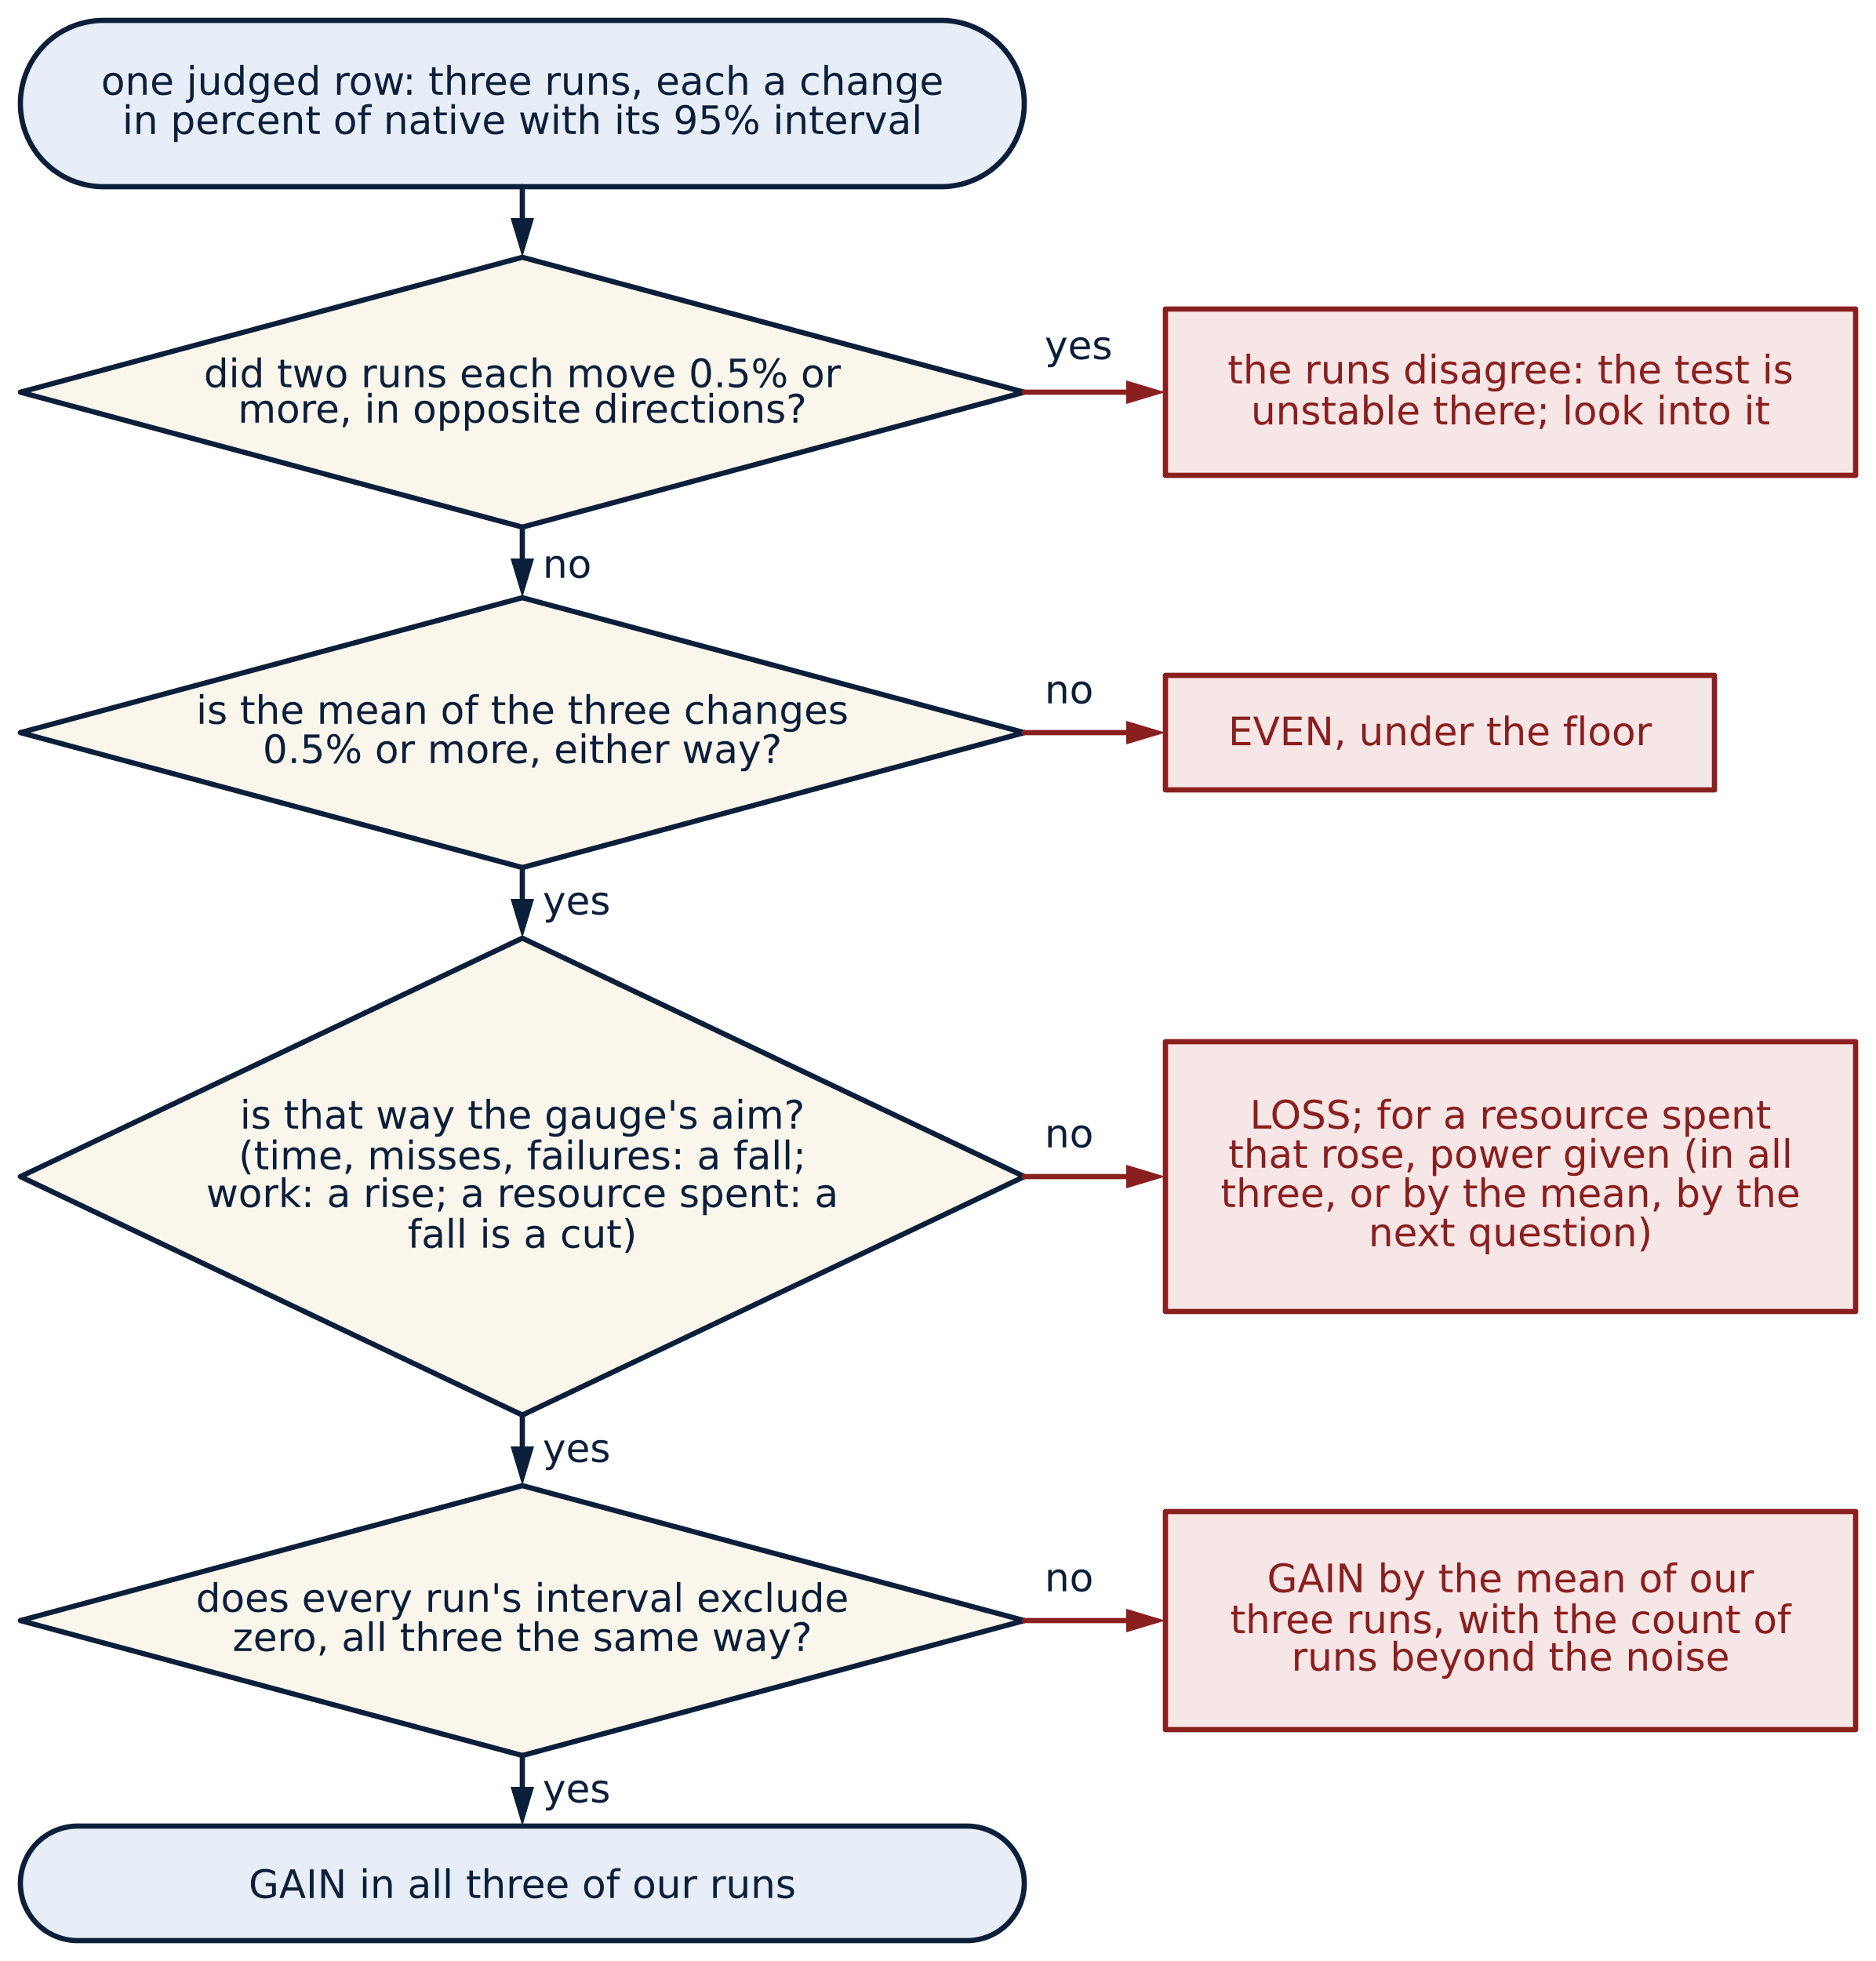
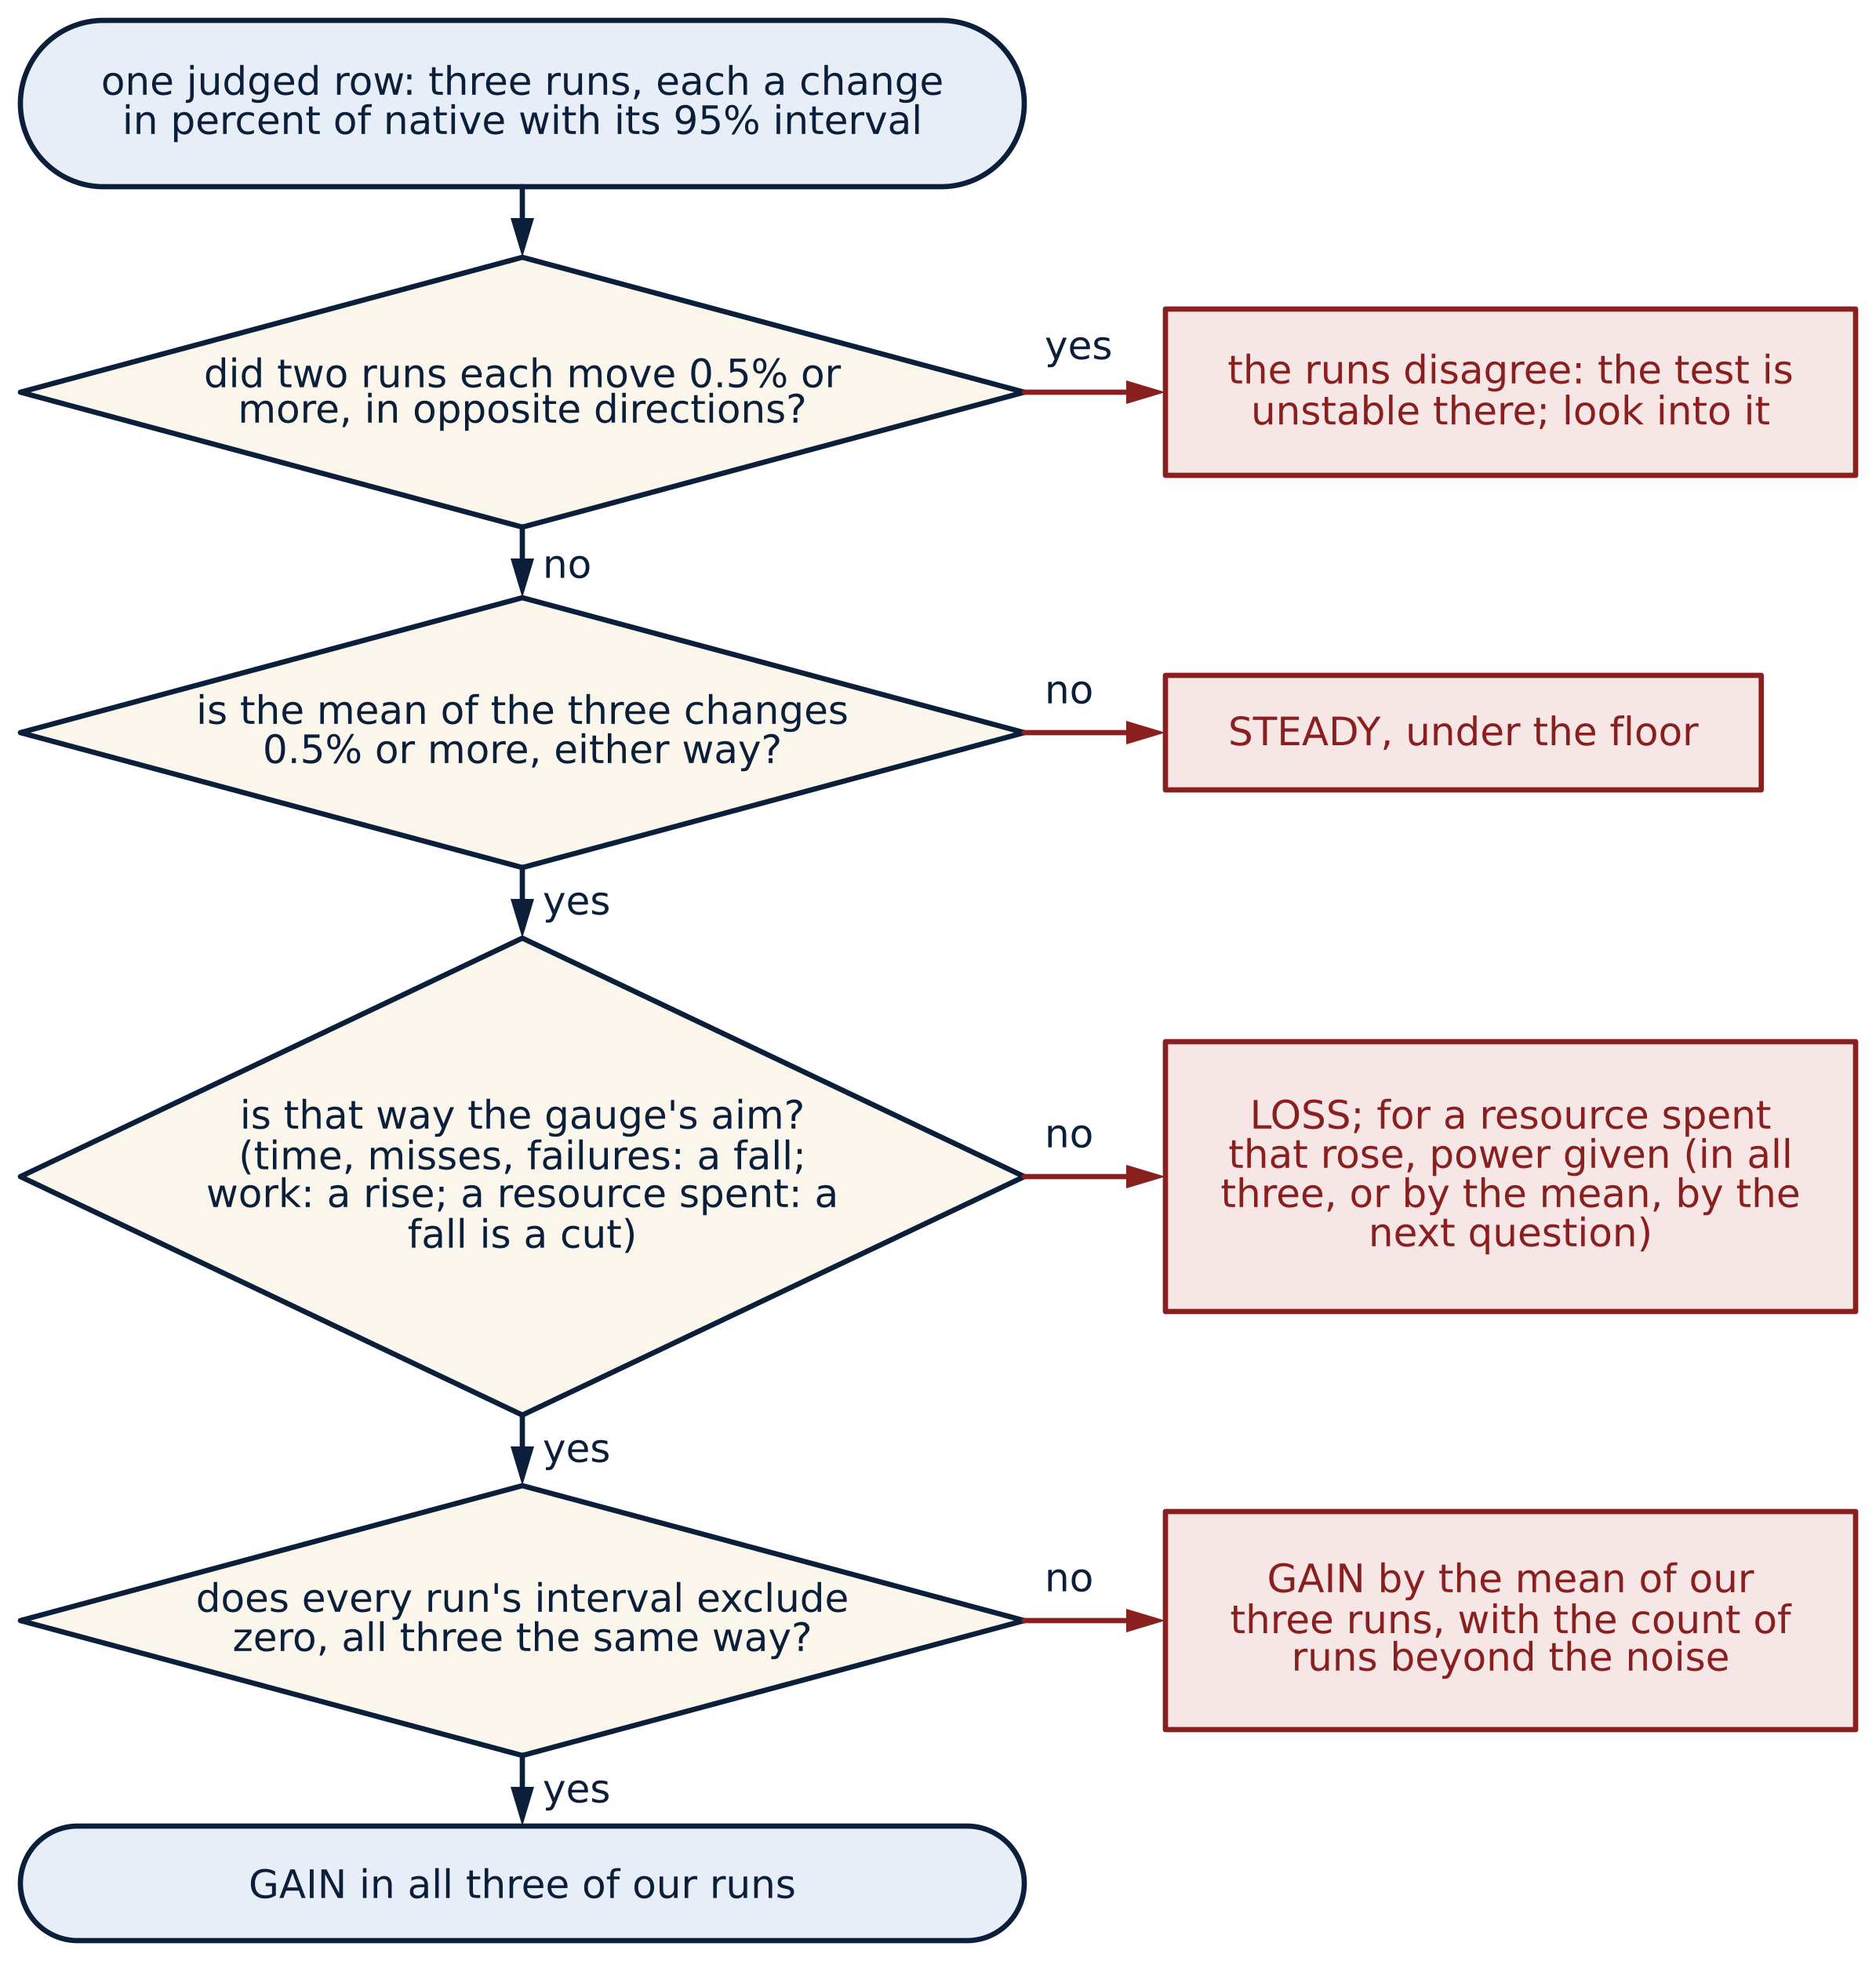
<svg xmlns="http://www.w3.org/2000/svg" width="430.56pt" height="450pt" viewBox="0 0 430.56 450" version="1.1">
  <defs>
    <style type="text/css">*{stroke-linejoin: round; stroke-linecap: butt}</style>
  </defs>
  <g id="figure_1">
    <g id="patch_1">
      <path d="M 0 450  L 430.56 450  L 430.56 0  L 0 0  z " style="fill: #ffffff" />
    </g>
    <g id="axes_1">
      <g id="patch_2">
        <path d="M 216 42.84  L 216.303 42.838  L 216.605 42.83  L 216.908 42.818  L 217.21 42.802  L 217.512 42.78  L 217.814 42.754  L 218.115 42.722  L 218.415 42.686  L 218.715 42.646  L 219.015 42.6  L 219.313 42.55  L 219.611 42.495  L 219.908 42.436  L 220.204 42.371  L 220.498 42.302  L 220.792 42.228  L 221.084 42.15  L 221.375 42.067  L 221.665 41.98  L 221.954 41.887  L 222.24 41.791  L 222.526 41.689  L 222.809 41.584  L 223.091 41.473  L 223.371 41.359  L 223.65 41.239  L 223.926 41.116  L 224.2 40.988  L 224.473 40.856  L 224.743 40.719  L 225.011 40.578  L 225.277 40.433  L 225.54 40.284  L 225.801 40.13  L 226.059 39.973  L 226.315 39.811  L 226.569 39.645  L 226.82 39.476  L 227.067 39.302  L 227.313 39.125  L 227.555 38.943  L 227.794 38.758  L 228.031 38.569  L 228.264 38.376  L 228.495 38.18  L 228.722 37.98  L 228.946 37.776  L 229.167 37.569  L 229.384 37.358  L 229.598 37.144  L 229.809 36.927  L 230.016 36.706  L 230.22 36.482  L 230.42 36.255  L 230.616 36.024  L 230.809 35.791  L 230.998 35.554  L 231.183 35.315  L 231.365 35.073  L 231.542 34.827  L 231.716 34.58  L 231.885 34.329  L 232.051 34.075  L 232.213 33.819  L 232.37 33.561  L 232.524 33.3  L 232.673 33.037  L 232.818 32.771  L 232.959 32.503  L 233.096 32.233  L 233.228 31.96  L 233.356 31.686  L 233.479 31.41  L 233.599 31.131  L 233.713 30.851  L 233.824 30.569  L 233.929 30.286  L 234.031 30  L 234.127 29.714  L 234.22 29.425  L 234.307 29.135  L 234.39 28.844  L 234.468 28.552  L 234.542 28.258  L 234.611 27.964  L 234.676 27.668  L 234.735 27.371  L 234.79 27.073  L 234.84 26.775  L 234.886 26.475  L 234.926 26.175  L 234.962 25.875  L 234.994 25.574  L 235.02 25.272  L 235.042 24.97  L 235.058 24.668  L 235.07 24.365  L 235.078 24.063  L 235.08 23.76  L 235.08 23.76  L 235.078 23.457  L 235.07 23.155  L 235.058 22.852  L 235.042 22.55  L 235.02 22.248  L 234.994 21.946  L 234.962 21.645  L 234.926 21.345  L 234.886 21.045  L 234.84 20.745  L 234.79 20.447  L 234.735 20.149  L 234.676 19.852  L 234.611 19.556  L 234.542 19.262  L 234.468 18.968  L 234.39 18.676  L 234.307 18.385  L 234.22 18.095  L 234.127 17.806  L 234.031 17.52  L 233.929 17.234  L 233.824 16.951  L 233.713 16.669  L 233.599 16.389  L 233.479 16.11  L 233.356 15.834  L 233.228 15.56  L 233.096 15.287  L 232.959 15.017  L 232.818 14.749  L 232.673 14.483  L 232.524 14.22  L 232.37 13.959  L 232.213 13.701  L 232.051 13.445  L 231.885 13.191  L 231.716 12.94  L 231.542 12.693  L 231.365 12.447  L 231.183 12.205  L 230.998 11.966  L 230.809 11.729  L 230.616 11.496  L 230.42 11.265  L 230.22 11.038  L 230.016 10.814  L 229.809 10.593  L 229.598 10.376  L 229.384 10.162  L 229.167 9.951  L 228.946 9.744  L 228.722 9.54  L 228.495 9.34  L 228.264 9.144  L 228.031 8.951  L 227.794 8.762  L 227.555 8.577  L 227.313 8.395  L 227.067 8.218  L 226.82 8.044  L 226.569 7.875  L 226.315 7.709  L 226.059 7.547  L 225.801 7.39  L 225.54 7.236  L 225.277 7.087  L 225.011 6.942  L 224.743 6.801  L 224.473 6.664  L 224.2 6.532  L 223.926 6.404  L 223.65 6.281  L 223.371 6.161  L 223.091 6.047  L 222.809 5.936  L 222.526 5.831  L 222.24 5.729  L 221.954 5.633  L 221.665 5.54  L 221.375 5.453  L 221.084 5.37  L 220.792 5.292  L 220.498 5.218  L 220.204 5.149  L 219.908 5.084  L 219.611 5.025  L 219.313 4.97  L 219.015 4.92  L 218.715 4.874  L 218.415 4.834  L 218.115 4.798  L 217.814 4.766  L 217.512 4.74  L 217.21 4.718  L 216.908 4.702  L 216.605 4.69  L 216.303 4.682  L 216 4.68  L 23.76 4.68  L 23.457 4.682  L 23.155 4.69  L 22.852 4.702  L 22.55 4.718  L 22.248 4.74  L 21.946 4.766  L 21.645 4.798  L 21.345 4.834  L 21.045 4.874  L 20.745 4.92  L 20.447 4.97  L 20.149 5.025  L 19.852 5.084  L 19.556 5.149  L 19.262 5.218  L 18.968 5.292  L 18.676 5.37  L 18.385 5.453  L 18.095 5.54  L 17.806 5.633  L 17.52 5.729  L 17.234 5.831  L 16.951 5.936  L 16.669 6.047  L 16.389 6.161  L 16.11 6.281  L 15.834 6.404  L 15.56 6.532  L 15.287 6.664  L 15.017 6.801  L 14.749 6.942  L 14.483 7.087  L 14.22 7.236  L 13.959 7.39  L 13.701 7.547  L 13.445 7.709  L 13.191 7.875  L 12.94 8.044  L 12.693 8.218  L 12.447 8.395  L 12.205 8.577  L 11.966 8.762  L 11.729 8.951  L 11.496 9.144  L 11.265 9.34  L 11.038 9.54  L 10.814 9.744  L 10.593 9.951  L 10.376 10.162  L 10.162 10.376  L 9.951 10.593  L 9.744 10.814  L 9.54 11.038  L 9.34 11.265  L 9.144 11.496  L 8.951 11.729  L 8.762 11.966  L 8.577 12.205  L 8.395 12.447  L 8.218 12.693  L 8.044 12.94  L 7.875 13.191  L 7.709 13.445  L 7.547 13.701  L 7.39 13.959  L 7.236 14.22  L 7.087 14.483  L 6.942 14.749  L 6.801 15.017  L 6.664 15.287  L 6.532 15.56  L 6.404 15.834  L 6.281 16.11  L 6.161 16.389  L 6.047 16.669  L 5.936 16.951  L 5.831 17.234  L 5.729 17.52  L 5.633 17.806  L 5.54 18.095  L 5.453 18.385  L 5.37 18.676  L 5.292 18.968  L 5.218 19.262  L 5.149 19.556  L 5.084 19.852  L 5.025 20.149  L 4.97 20.447  L 4.92 20.745  L 4.874 21.045  L 4.834 21.345  L 4.798 21.645  L 4.766 21.946  L 4.74 22.248  L 4.718 22.55  L 4.702 22.852  L 4.69 23.155  L 4.682 23.457  L 4.68 23.76  L 4.68 23.76  L 4.682 24.063  L 4.69 24.365  L 4.702 24.668  L 4.718 24.97  L 4.74 25.272  L 4.766 25.574  L 4.798 25.875  L 4.834 26.175  L 4.874 26.475  L 4.92 26.775  L 4.97 27.073  L 5.025 27.371  L 5.084 27.668  L 5.149 27.964  L 5.218 28.258  L 5.292 28.552  L 5.37 28.844  L 5.453 29.135  L 5.54 29.425  L 5.633 29.714  L 5.729 30  L 5.831 30.286  L 5.936 30.569  L 6.047 30.851  L 6.161 31.131  L 6.281 31.41  L 6.404 31.686  L 6.532 31.96  L 6.664 32.233  L 6.801 32.503  L 6.942 32.771  L 7.087 33.037  L 7.236 33.3  L 7.39 33.561  L 7.547 33.819  L 7.709 34.075  L 7.875 34.329  L 8.044 34.58  L 8.218 34.827  L 8.395 35.073  L 8.577 35.315  L 8.762 35.554  L 8.951 35.791  L 9.144 36.024  L 9.34 36.255  L 9.54 36.482  L 9.744 36.706  L 9.951 36.927  L 10.162 37.144  L 10.376 37.358  L 10.593 37.569  L 10.814 37.776  L 11.038 37.98  L 11.265 38.18  L 11.496 38.376  L 11.729 38.569  L 11.966 38.758  L 12.205 38.943  L 12.447 39.125  L 12.693 39.302  L 12.94 39.476  L 13.191 39.645  L 13.445 39.811  L 13.701 39.973  L 13.959 40.13  L 14.22 40.284  L 14.483 40.433  L 14.749 40.578  L 15.017 40.719  L 15.287 40.856  L 15.56 40.988  L 15.834 41.116  L 16.11 41.239  L 16.389 41.359  L 16.669 41.473  L 16.951 41.584  L 17.234 41.689  L 17.52 41.791  L 17.806 41.887  L 18.095 41.98  L 18.385 42.067  L 18.676 42.15  L 18.968 42.228  L 19.262 42.302  L 19.556 42.371  L 19.852 42.436  L 20.149 42.495  L 20.447 42.55  L 20.745 42.6  L 21.045 42.646  L 21.345 42.686  L 21.645 42.722  L 21.946 42.754  L 22.248 42.78  L 22.55 42.802  L 22.852 42.818  L 23.155 42.83  L 23.457 42.838  L 23.76 42.84  z " clip-path="url(#pe34094d6b5)" style="fill: #e8eef7; stroke: #0b1f3a; stroke-width: 1.2; stroke-linecap: round" />
      </g>
      <g id="patch_3">
        <path d="M 4.68 90  L 119.88 59.04  L 235.08 90  L 119.88 120.96  z " clip-path="url(#pe34094d6b5)" style="fill: #faf6ec; stroke: #0b1f3a; stroke-width: 1.2; stroke-linecap: round" />
      </g>
      <g id="patch_4">
        <path d="M 267.48 90  L 267.48 70.92  L 425.88 70.92  L 425.88 109.08  L 267.48 109.08  z " clip-path="url(#pe34094d6b5)" style="fill: #f7e6e6; stroke: #f7e6e6; stroke-linejoin: miter" />
      </g>
      <g id="patch_5">
        <path d="M 4.68 168.12  L 119.88 137.16  L 235.08 168.12  L 119.88 199.08  z " clip-path="url(#pe34094d6b5)" style="fill: #faf6ec; stroke: #0b1f3a; stroke-width: 1.2; stroke-linecap: round" />
      </g>
      <g id="patch_6">
-         <path d="M 267.48 168.12  L 267.48 154.98  L 393.495 154.98  L 393.495 181.26  L 267.48 181.26  z " clip-path="url(#pe34094d6b5)" style="fill: #f7e6e6; stroke: #f7e6e6; stroke-linejoin: miter" />
+         <path d="M 267.48 168.12  L 267.48 154.98  L 404.221 154.98  L 404.221 181.26  L 267.48 181.26  z " clip-path="url(#pe34094d6b5)" style="fill: #f7e6e6; stroke: #f7e6e6; stroke-linejoin: miter" />
      </g>
      <g id="patch_7">
        <path d="M 4.68 270  L 119.88 215.28  L 235.08 270  L 119.88 324.72  z " clip-path="url(#pe34094d6b5)" style="fill: #faf6ec; stroke: #0b1f3a; stroke-width: 1.2; stroke-linecap: round" />
      </g>
      <g id="patch_8">
        <path d="M 267.48 270  L 267.48 239.04  L 425.88 239.04  L 425.88 300.96  L 267.48 300.96  z " clip-path="url(#pe34094d6b5)" style="fill: #f7e6e6; stroke: #f7e6e6; stroke-linejoin: miter" />
      </g>
      <g id="patch_9">
        <path d="M 4.68 371.88  L 119.88 340.92  L 235.08 371.88  L 119.88 402.84  z " clip-path="url(#pe34094d6b5)" style="fill: #faf6ec; stroke: #0b1f3a; stroke-width: 1.2; stroke-linecap: round" />
      </g>
      <g id="patch_10">
        <path d="M 267.48 371.88  L 267.48 346.86  L 425.88 346.86  L 425.88 396.9  L 267.48 396.9  z " clip-path="url(#pe34094d6b5)" style="fill: #f7e6e6; stroke: #f7e6e6; stroke-linejoin: miter" />
      </g>
      <g id="patch_11">
        <path d="M 221.94 445.32  L 222.148 445.318  L 222.357 445.313  L 222.565 445.305  L 222.773 445.294  L 222.981 445.279  L 223.189 445.261  L 223.396 445.239  L 223.603 445.214  L 223.81 445.186  L 224.016 445.155  L 224.222 445.12  L 224.427 445.083  L 224.631 445.041  L 224.835 444.997  L 225.038 444.95  L 225.24 444.899  L 225.441 444.845  L 225.642 444.788  L 225.842 444.727  L 226.04 444.664  L 226.238 444.597  L 226.434 444.528  L 226.629 444.455  L 226.824 444.379  L 227.017 444.3  L 227.208 444.218  L 227.399 444.133  L 227.588 444.044  L 227.775 443.953  L 227.961 443.859  L 228.146 443.762  L 228.329 443.662  L 228.51 443.56  L 228.69 443.454  L 228.868 443.345  L 229.044 443.234  L 229.219 443.12  L 229.391 443.003  L 229.562 442.884  L 229.731 442.761  L 229.898 442.636  L 230.063 442.509  L 230.225 442.379  L 230.386 442.246  L 230.545 442.111  L 230.701 441.973  L 230.856 441.833  L 231.008 441.69  L 231.157 441.545  L 231.305 441.397  L 231.45 441.248  L 231.593 441.096  L 231.733 440.941  L 231.871 440.785  L 232.006 440.626  L 232.139 440.465  L 232.269 440.303  L 232.396 440.138  L 232.521 439.971  L 232.644 439.802  L 232.763 439.631  L 232.88 439.459  L 232.994 439.284  L 233.105 439.108  L 233.214 438.93  L 233.32 438.75  L 233.422 438.569  L 233.522 438.386  L 233.619 438.201  L 233.713 438.015  L 233.804 437.828  L 233.893 437.639  L 233.978 437.448  L 234.06 437.257  L 234.139 437.064  L 234.215 436.869  L 234.288 436.674  L 234.357 436.478  L 234.424 436.28  L 234.487 436.082  L 234.548 435.882  L 234.605 435.681  L 234.659 435.48  L 234.71 435.278  L 234.757 435.075  L 234.801 434.871  L 234.843 434.667  L 234.88 434.462  L 234.915 434.256  L 234.946 434.05  L 234.974 433.843  L 234.999 433.636  L 235.021 433.429  L 235.039 433.221  L 235.054 433.013  L 235.065 432.805  L 235.073 432.597  L 235.078 432.388  L 235.08 432.18  L 235.08 432.18  L 235.078 431.972  L 235.073 431.763  L 235.065 431.555  L 235.054 431.347  L 235.039 431.139  L 235.021 430.931  L 234.999 430.724  L 234.974 430.517  L 234.946 430.31  L 234.915 430.104  L 234.88 429.898  L 234.843 429.693  L 234.801 429.489  L 234.757 429.285  L 234.71 429.082  L 234.659 428.88  L 234.605 428.679  L 234.548 428.478  L 234.487 428.278  L 234.424 428.08  L 234.357 427.882  L 234.288 427.686  L 234.215 427.491  L 234.139 427.296  L 234.06 427.103  L 233.978 426.912  L 233.893 426.721  L 233.804 426.532  L 233.713 426.345  L 233.619 426.159  L 233.522 425.974  L 233.422 425.791  L 233.32 425.61  L 233.214 425.43  L 233.105 425.252  L 232.994 425.076  L 232.88 424.901  L 232.763 424.729  L 232.644 424.558  L 232.521 424.389  L 232.396 424.222  L 232.269 424.057  L 232.139 423.895  L 232.006 423.734  L 231.871 423.575  L 231.733 423.419  L 231.593 423.264  L 231.45 423.112  L 231.305 422.963  L 231.157 422.815  L 231.008 422.67  L 230.856 422.527  L 230.701 422.387  L 230.545 422.249  L 230.386 422.114  L 230.225 421.981  L 230.063 421.851  L 229.898 421.724  L 229.731 421.599  L 229.562 421.476  L 229.391 421.357  L 229.219 421.24  L 229.044 421.126  L 228.868 421.015  L 228.69 420.906  L 228.51 420.8  L 228.329 420.698  L 228.146 420.598  L 227.961 420.501  L 227.775 420.407  L 227.588 420.316  L 227.399 420.227  L 227.208 420.142  L 227.017 420.06  L 226.824 419.981  L 226.629 419.905  L 226.434 419.832  L 226.238 419.763  L 226.04 419.696  L 225.842 419.633  L 225.642 419.572  L 225.441 419.515  L 225.24 419.461  L 225.038 419.41  L 224.835 419.363  L 224.631 419.319  L 224.427 419.277  L 224.222 419.24  L 224.016 419.205  L 223.81 419.174  L 223.603 419.146  L 223.396 419.121  L 223.189 419.099  L 222.981 419.081  L 222.773 419.066  L 222.565 419.055  L 222.357 419.047  L 222.148 419.042  L 221.94 419.04  L 17.82 419.04  L 17.612 419.042  L 17.403 419.047  L 17.195 419.055  L 16.987 419.066  L 16.779 419.081  L 16.571 419.099  L 16.364 419.121  L 16.157 419.146  L 15.95 419.174  L 15.744 419.205  L 15.538 419.24  L 15.333 419.277  L 15.129 419.319  L 14.925 419.363  L 14.722 419.41  L 14.52 419.461  L 14.319 419.515  L 14.118 419.572  L 13.918 419.633  L 13.72 419.696  L 13.522 419.763  L 13.326 419.832  L 13.131 419.905  L 12.936 419.981  L 12.743 420.06  L 12.552 420.142  L 12.361 420.227  L 12.172 420.316  L 11.985 420.407  L 11.799 420.501  L 11.614 420.598  L 11.431 420.698  L 11.25 420.8  L 11.07 420.906  L 10.892 421.015  L 10.716 421.126  L 10.541 421.24  L 10.369 421.357  L 10.198 421.476  L 10.029 421.599  L 9.862 421.724  L 9.697 421.851  L 9.535 421.981  L 9.374 422.114  L 9.215 422.249  L 9.059 422.387  L 8.904 422.527  L 8.752 422.67  L 8.603 422.815  L 8.455 422.963  L 8.31 423.112  L 8.167 423.264  L 8.027 423.419  L 7.889 423.575  L 7.754 423.734  L 7.621 423.895  L 7.491 424.057  L 7.364 424.222  L 7.239 424.389  L 7.116 424.558  L 6.997 424.729  L 6.88 424.901  L 6.766 425.076  L 6.655 425.252  L 6.546 425.43  L 6.44 425.61  L 6.338 425.791  L 6.238 425.974  L 6.141 426.159  L 6.047 426.345  L 5.956 426.532  L 5.867 426.721  L 5.782 426.912  L 5.7 427.103  L 5.621 427.296  L 5.545 427.491  L 5.472 427.686  L 5.403 427.882  L 5.336 428.08  L 5.273 428.278  L 5.212 428.478  L 5.155 428.679  L 5.101 428.88  L 5.05 429.082  L 5.003 429.285  L 4.959 429.489  L 4.917 429.693  L 4.88 429.898  L 4.845 430.104  L 4.814 430.31  L 4.786 430.517  L 4.761 430.724  L 4.739 430.931  L 4.721 431.139  L 4.706 431.347  L 4.695 431.555  L 4.687 431.763  L 4.682 431.972  L 4.68 432.18  L 4.68 432.18  L 4.682 432.388  L 4.687 432.597  L 4.695 432.805  L 4.706 433.013  L 4.721 433.221  L 4.739 433.429  L 4.761 433.636  L 4.786 433.843  L 4.814 434.05  L 4.845 434.256  L 4.88 434.462  L 4.917 434.667  L 4.959 434.871  L 5.003 435.075  L 5.05 435.278  L 5.101 435.48  L 5.155 435.681  L 5.212 435.882  L 5.273 436.082  L 5.336 436.28  L 5.403 436.478  L 5.472 436.674  L 5.545 436.869  L 5.621 437.064  L 5.7 437.257  L 5.782 437.448  L 5.867 437.639  L 5.956 437.828  L 6.047 438.015  L 6.141 438.201  L 6.238 438.386  L 6.338 438.569  L 6.44 438.75  L 6.546 438.93  L 6.655 439.108  L 6.766 439.284  L 6.88 439.459  L 6.997 439.631  L 7.116 439.802  L 7.239 439.971  L 7.364 440.138  L 7.491 440.303  L 7.621 440.465  L 7.754 440.626  L 7.889 440.785  L 8.027 440.941  L 8.167 441.096  L 8.31 441.248  L 8.455 441.397  L 8.603 441.545  L 8.752 441.69  L 8.904 441.833  L 9.059 441.973  L 9.215 442.111  L 9.374 442.246  L 9.535 442.379  L 9.697 442.509  L 9.862 442.636  L 10.029 442.761  L 10.198 442.884  L 10.369 443.003  L 10.541 443.12  L 10.716 443.234  L 10.892 443.345  L 11.07 443.454  L 11.25 443.56  L 11.431 443.662  L 11.614 443.762  L 11.799 443.859  L 11.985 443.953  L 12.172 444.044  L 12.361 444.133  L 12.552 444.218  L 12.743 444.3  L 12.936 444.379  L 13.131 444.455  L 13.326 444.528  L 13.522 444.597  L 13.72 444.664  L 13.918 444.727  L 14.118 444.788  L 14.319 444.845  L 14.52 444.899  L 14.722 444.95  L 14.925 444.997  L 15.129 445.041  L 15.333 445.083  L 15.538 445.12  L 15.744 445.155  L 15.95 445.186  L 16.157 445.214  L 16.364 445.239  L 16.571 445.261  L 16.779 445.279  L 16.987 445.294  L 17.195 445.305  L 17.403 445.313  L 17.612 445.318  L 17.82 445.32  z " clip-path="url(#pe34094d6b5)" style="fill: #e8eef7; stroke: #0b1f3a; stroke-width: 1.2; stroke-linecap: round" />
      </g>
      <g id="line2d_1">
        <path d="M 119.88 42.84  L 119.88 50.94  L 119.88 50.04  " clip-path="url(#pe34094d6b5)" style="fill: none; stroke: #0b1f3a; stroke-width: 1.2; stroke-linecap: round" />
      </g>
      <g id="patch_12">
        <path d="M 122.58 50.04  L 119.88 59.04  L 117.18 50.04  z " clip-path="url(#pe34094d6b5)" style="fill: #0b1f3a" />
      </g>
      <g id="line2d_2">
        <path d="M 267.48 90  L 267.48 70.92  L 425.88 70.92  L 425.88 109.08  L 267.48 109.08  L 267.48 90  " clip-path="url(#pe34094d6b5)" style="fill: none; stroke: #8a1f1f; stroke-width: 1.2; stroke-linecap: round" />
      </g>
      <g id="line2d_3">
        <path d="M 235.08 90  L 251.28 90  L 258.48 90  " clip-path="url(#pe34094d6b5)" style="fill: none; stroke: #8a1f1f; stroke-width: 1.2; stroke-linecap: round" />
      </g>
      <g id="patch_13">
        <path d="M 258.48 87.3  L 267.48 90  L 258.48 92.7  z " clip-path="url(#pe34094d6b5)" style="fill: #8a1f1f" />
      </g>
      <g id="line2d_4">
        <path d="M 119.88 120.96  L 119.88 129.06  L 119.88 128.16  " clip-path="url(#pe34094d6b5)" style="fill: none; stroke: #0b1f3a; stroke-width: 1.2; stroke-linecap: round" />
      </g>
      <g id="patch_14">
        <path d="M 122.58 128.16  L 119.88 137.16  L 117.18 128.16  z " clip-path="url(#pe34094d6b5)" style="fill: #0b1f3a" />
      </g>
      <g id="line2d_5">
-         <path d="M 267.48 168.12  L 267.48 154.98  L 393.495 154.98  L 393.495 181.26  L 267.48 181.26  L 267.48 168.12  " clip-path="url(#pe34094d6b5)" style="fill: none; stroke: #8a1f1f; stroke-width: 1.2; stroke-linecap: round" />
+         <path d="M 267.48 168.12  L 267.48 154.98  L 404.221 154.98  L 404.221 181.26  L 267.48 181.26  L 267.48 168.12  " clip-path="url(#pe34094d6b5)" style="fill: none; stroke: #8a1f1f; stroke-width: 1.2; stroke-linecap: round" />
      </g>
      <g id="line2d_6">
        <path d="M 235.08 168.12  L 251.28 168.12  L 258.48 168.12  " clip-path="url(#pe34094d6b5)" style="fill: none; stroke: #8a1f1f; stroke-width: 1.2; stroke-linecap: round" />
      </g>
      <g id="patch_15">
        <path d="M 258.48 165.42  L 267.48 168.12  L 258.48 170.82  z " clip-path="url(#pe34094d6b5)" style="fill: #8a1f1f" />
      </g>
      <g id="line2d_7">
        <path d="M 119.88 199.08  L 119.88 207.18  L 119.88 206.28  " clip-path="url(#pe34094d6b5)" style="fill: none; stroke: #0b1f3a; stroke-width: 1.2; stroke-linecap: round" />
      </g>
      <g id="patch_16">
        <path d="M 122.58 206.28  L 119.88 215.28  L 117.18 206.28  z " clip-path="url(#pe34094d6b5)" style="fill: #0b1f3a" />
      </g>
      <g id="line2d_8">
        <path d="M 267.48 270  L 267.48 239.04  L 425.88 239.04  L 425.88 300.96  L 267.48 300.96  L 267.48 270  " clip-path="url(#pe34094d6b5)" style="fill: none; stroke: #8a1f1f; stroke-width: 1.2; stroke-linecap: round" />
      </g>
      <g id="line2d_9">
        <path d="M 235.08 270  L 251.28 270  L 258.48 270  " clip-path="url(#pe34094d6b5)" style="fill: none; stroke: #8a1f1f; stroke-width: 1.2; stroke-linecap: round" />
      </g>
      <g id="patch_17">
        <path d="M 258.48 267.3  L 267.48 270  L 258.48 272.7  z " clip-path="url(#pe34094d6b5)" style="fill: #8a1f1f" />
      </g>
      <g id="line2d_10">
        <path d="M 119.88 324.72  L 119.88 332.82  L 119.88 331.92  " clip-path="url(#pe34094d6b5)" style="fill: none; stroke: #0b1f3a; stroke-width: 1.2; stroke-linecap: round" />
      </g>
      <g id="patch_18">
        <path d="M 122.58 331.92  L 119.88 340.92  L 117.18 331.92  z " clip-path="url(#pe34094d6b5)" style="fill: #0b1f3a" />
      </g>
      <g id="line2d_11">
        <path d="M 267.48 371.88  L 267.48 346.86  L 425.88 346.86  L 425.88 396.9  L 267.48 396.9  L 267.48 371.88  " clip-path="url(#pe34094d6b5)" style="fill: none; stroke: #8a1f1f; stroke-width: 1.2; stroke-linecap: round" />
      </g>
      <g id="line2d_12">
        <path d="M 235.08 371.88  L 251.28 371.88  L 258.48 371.88  " clip-path="url(#pe34094d6b5)" style="fill: none; stroke: #8a1f1f; stroke-width: 1.2; stroke-linecap: round" />
      </g>
      <g id="patch_19">
        <path d="M 258.48 369.18  L 267.48 371.88  L 258.48 374.58  z " clip-path="url(#pe34094d6b5)" style="fill: #8a1f1f" />
      </g>
      <g id="line2d_13">
        <path d="M 119.88 402.84  L 119.88 410.94  L 119.88 410.04  " clip-path="url(#pe34094d6b5)" style="fill: none; stroke: #0b1f3a; stroke-width: 1.2; stroke-linecap: round" />
      </g>
      <g id="patch_20">
        <path d="M 122.58 410.04  L 119.88 419.04  L 117.18 410.04  z " clip-path="url(#pe34094d6b5)" style="fill: #0b1f3a" />
      </g>
      <g id="text_1">
        <text style="font-size: 9px; font-family: 'DejaVu Sans'; fill: #0b1f3a" transform="translate(23.19469 21.74344)">one judged row: three runs, each a change</text>
        <text style="font-size: 9px; font-family: 'DejaVu Sans'; fill: #0b1f3a" transform="translate(28.07437 30.74344)">in percent of native with its 95% interval</text>
      </g>
      <g id="text_2">
        <text style="font-size: 9px; font-family: 'DejaVu Sans'; text-anchor: start; fill: #0b1f3a" x="124.56" y="132.596" transform="rotate(-0 124.56 132.596)">no</text>
      </g>
      <g id="text_3">
        <text style="font-size: 9px; font-family: 'DejaVu Sans'; text-anchor: start; fill: #0b1f3a" x="239.76" y="82.404" transform="rotate(-0 239.76 82.40414)">yes</text>
      </g>
      <g id="text_4">
        <text style="font-size: 9px; font-family: 'DejaVu Sans'; fill: #0b1f3a" transform="translate(46.78242 88.85531)">did two runs each move 0.5% or</text>
        <text style="font-size: 9px; font-family: 'DejaVu Sans'; fill: #0b1f3a" transform="translate(54.59977 96.98344)">more, in opposite directions?</text>
      </g>
      <g id="text_5">
        <text style="font-size: 9px; font-family: 'DejaVu Sans'; fill: #8a1f1f" transform="translate(281.7555 87.98344)">the runs disagree: the test is</text>
        <text style="font-size: 9px; font-family: 'DejaVu Sans'; fill: #8a1f1f" transform="translate(287.0965 97.39617)">unstable there; look into it</text>
      </g>
      <g id="text_6">
        <text style="font-size: 9px; font-family: 'DejaVu Sans'; text-anchor: start; fill: #0b1f3a" x="124.56" y="209.844" transform="rotate(-0 124.56 209.8441)">yes</text>
      </g>
      <g id="text_7">
        <text style="font-size: 9px; font-family: 'DejaVu Sans'; text-anchor: start; fill: #0b1f3a" x="239.76" y="161.396" transform="rotate(-0 239.76 161.396)">no</text>
      </g>
      <g id="text_8">
        <text style="font-size: 9px; font-family: 'DejaVu Sans'; fill: #0b1f3a" transform="translate(45.02531 166.1034)">is the mean of the three changes</text>
        <text style="font-size: 9px; font-family: 'DejaVu Sans'; fill: #0b1f3a" transform="translate(60.29367 175.1034)">0.5% or more, either way?</text>
      </g>
      <g id="text_9">
-         <text style="font-size: 9px; font-family: 'DejaVu Sans'; text-anchor: middle; fill: #8a1f1f" x="330.488" y="171.016" transform="rotate(-0 330.4877 171.0162)">EVEN, under the floor</text>
+         <text style="font-size: 9px; font-family: 'DejaVu Sans'; text-anchor: middle; fill: #8a1f1f" x="335.85" y="171.016" transform="rotate(-0 335.8505 171.0162)">STEADY, under the floor</text>
      </g>
      <g id="text_10">
        <text style="font-size: 9px; font-family: 'DejaVu Sans'; text-anchor: start; fill: #0b1f3a" x="124.56" y="335.484" transform="rotate(-0 124.56 335.4841)">yes</text>
      </g>
      <g id="text_11">
        <text style="font-size: 9px; font-family: 'DejaVu Sans'; text-anchor: start; fill: #0b1f3a" x="239.76" y="263.276" transform="rotate(-0 239.76 263.276)">no</text>
      </g>
      <g id="text_12">
        <text style="font-size: 9px; font-family: 'DejaVu Sans'; fill: #0b1f3a" transform="translate(55.0582 258.9834)">is that way the gauge's aim?</text>
        <text style="font-size: 9px; font-family: 'DejaVu Sans'; fill: #0b1f3a" transform="translate(54.75234 268.3259)">(time, misses, failures: a fall;</text>
        <text style="font-size: 9px; font-family: 'DejaVu Sans'; fill: #0b1f3a" transform="translate(47.32664 276.9834)">work: a rise; a resource spent: a</text>
        <text style="font-size: 9px; font-family: 'DejaVu Sans'; fill: #0b1f3a" transform="translate(93.54937 286.3259)">fall is a cut)</text>
      </g>
      <g id="text_13">
        <text style="font-size: 9px; font-family: 'DejaVu Sans'; fill: #8a1f1f" transform="translate(286.8462 258.9834)">LOSS; for a resource spent</text>
        <text style="font-size: 9px; font-family: 'DejaVu Sans'; fill: #8a1f1f" transform="translate(281.9278 267.9834)">that rose, power given (in all</text>
        <text style="font-size: 9px; font-family: 'DejaVu Sans'; fill: #8a1f1f" transform="translate(280.1587 276.9834)">three, or by the mean, by the</text>
        <text style="font-size: 9px; font-family: 'DejaVu Sans'; fill: #8a1f1f" transform="translate(314.0831 285.9834)">next question)</text>
      </g>
      <g id="text_14">
        <text style="font-size: 9px; font-family: 'DejaVu Sans'; text-anchor: start; fill: #0b1f3a" x="124.56" y="413.604" transform="rotate(-0 124.56 413.6041)">yes</text>
      </g>
      <g id="text_15">
        <text style="font-size: 9px; font-family: 'DejaVu Sans'; text-anchor: start; fill: #0b1f3a" x="239.76" y="365.156" transform="rotate(-0 239.76 365.156)">no</text>
      </g>
      <g id="text_16">
        <text style="font-size: 9px; font-family: 'DejaVu Sans'; fill: #0b1f3a" transform="translate(44.95359 369.8634)">does every run's interval exclude</text>
        <text style="font-size: 9px; font-family: 'DejaVu Sans'; fill: #0b1f3a" transform="translate(53.37281 378.8634)">zero, all three the same way?</text>
      </g>
      <g id="text_17">
        <text style="font-size: 9px; font-family: 'DejaVu Sans'; fill: #8a1f1f" transform="translate(290.8104 365.3634)">GAIN by the mean of our</text>
        <text style="font-size: 9px; font-family: 'DejaVu Sans'; fill: #8a1f1f" transform="translate(282.3321 374.7762)">three runs, with the count of</text>
        <text style="font-size: 9px; font-family: 'DejaVu Sans'; fill: #8a1f1f" transform="translate(296.3869 383.3634)">runs beyond the noise</text>
      </g>
      <g id="text_18">
        <text style="font-size: 9px; font-family: 'DejaVu Sans'; text-anchor: middle; fill: #0b1f3a" x="119.88" y="435.535" transform="rotate(-0 119.88 435.5353)">GAIN in all three of our runs</text>
      </g>
    </g>
  </g>
  <defs>
    <clipPath id="pe34094d6b5">
      <rect x="0" y="-0" width="430.56" height="450" />
    </clipPath>
  </defs>
</svg>
